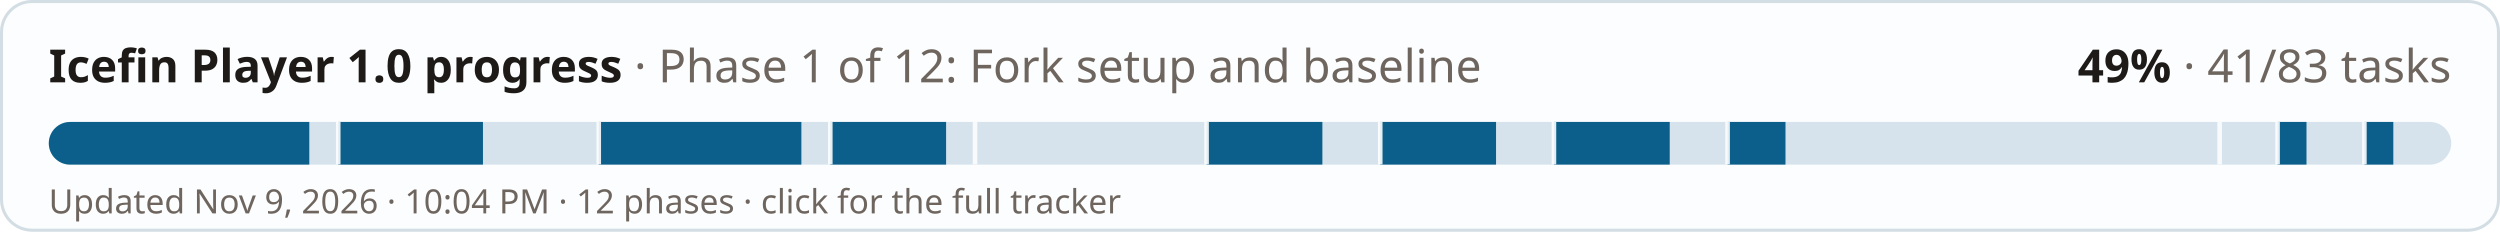
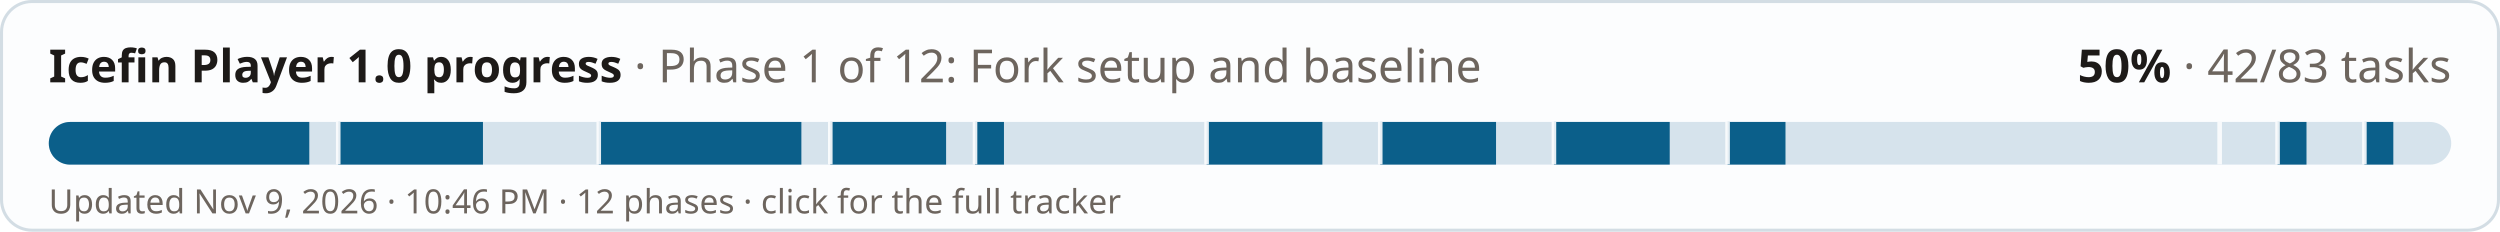
- <svg xmlns="http://www.w3.org/2000/svg" width="820" height="76" viewBox="0 0 820 76" role="img" aria-label="Icefin Player 1.0 progress: 49% (41 of 83 tasks)">
+ <svg xmlns="http://www.w3.org/2000/svg" width="820" height="76" viewBox="0 0 820 76" role="img" aria-label="Icefin Player 1.0 progress: 50% (42 of 83 tasks)">
  <style>
  .bg{fill:#fcfdfe;stroke:#d3dde4} .fg{fill:#1d1a18} .mu{fill:#6d655e} .track{fill:#d6e3ec} .done{fill:#0b5f8a} .full{fill:#2f6b3a} .tick{fill:#fcfdfe;opacity:.9}
  @media (prefers-color-scheme: dark){ .bg{fill:#1a2127;stroke:#2e3a43} .fg{fill:#f1ebe2} .mu{fill:#a99f94} .track{fill:#24384a} .done{fill:#6cb6e4} .full{fill:#6fbf7c} .tick{fill:#1a2127} }
  text{font-family:-apple-system,"Segoe UI",system-ui,"Noto Sans","DejaVu Sans",sans-serif}
</style>
  <rect class="bg" x="0.5" y="0.5" width="819" height="75" rx="10" />
  <text class="fg" x="16" y="27" font-size="15" font-weight="700">Icefin Player 1.0 progress <tspan class="mu" font-weight="400">· Phase 1 of 12: Fork setup and baseline</tspan>
  </text>
-   <text class="fg" x="804" y="27" font-size="15" font-weight="700" text-anchor="end">49% <tspan class="mu" font-weight="400">· 41/83 tasks</tspan>
+   <text class="fg" x="804" y="27" font-size="15" font-weight="700" text-anchor="end">50% <tspan class="mu" font-weight="400">· 42/83 tasks</tspan>
  </text>
  <rect class="track" x="16" y="40" width="788" height="14" rx="7" />
  <clipPath id="c">
    <rect x="16" y="40" width="788" height="14" rx="7" />
  </clipPath>
  <g clip-path="url(#c)">
    <rect class="done" x="16" y="40" width="85.45" height="14" />
    <rect class="done" x="110.94" y="40" width="47.47" height="14" />
    <rect class="done" x="196.39" y="40" width="66.46" height="14" />
    <rect class="done" x="272.34" y="40" width="37.98" height="14" />
+     <rect class="done" x="319.81" y="40" width="9.49" height="14" />
    <rect class="done" x="395.76" y="40" width="37.98" height="14" />
    <rect class="done" x="452.72" y="40" width="37.98" height="14" />
    <rect class="done" x="509.69" y="40" width="37.98" height="14" />
    <rect class="done" x="566.65" y="40" width="18.99" height="14" />
    <rect class="done" x="747.04" y="40" width="9.49" height="14" />
    <rect class="done" x="775.52" y="40" width="9.49" height="14" />
    <rect class="tick" x="110.19" y="40" width="1.5" height="14" />
    <rect class="tick" x="195.64" y="40" width="1.5" height="14" />
    <rect class="tick" x="271.59" y="40" width="1.5" height="14" />
    <rect class="tick" x="319.06" y="40" width="1.5" height="14" />
    <rect class="tick" x="395.01" y="40" width="1.5" height="14" />
    <rect class="tick" x="451.97" y="40" width="1.5" height="14" />
    <rect class="tick" x="508.94" y="40" width="1.5" height="14" />
    <rect class="tick" x="565.9" y="40" width="1.5" height="14" />
    <rect class="tick" x="727.3" y="40" width="1.5" height="14" />
    <rect class="tick" x="746.29" y="40" width="1.5" height="14" />
    <rect class="tick" x="774.77" y="40" width="1.5" height="14" />
  </g>
-   <text class="mu" x="16" y="70" font-size="11">Updated Nov 9, 2026 · 10:04 PM · 12 phases · click for the full tracker</text>
+   <text class="mu" x="16" y="70" font-size="11">Updated Nov 9, 2026 · 10:46 PM · 12 phases · click for the full tracker</text>
</svg>
